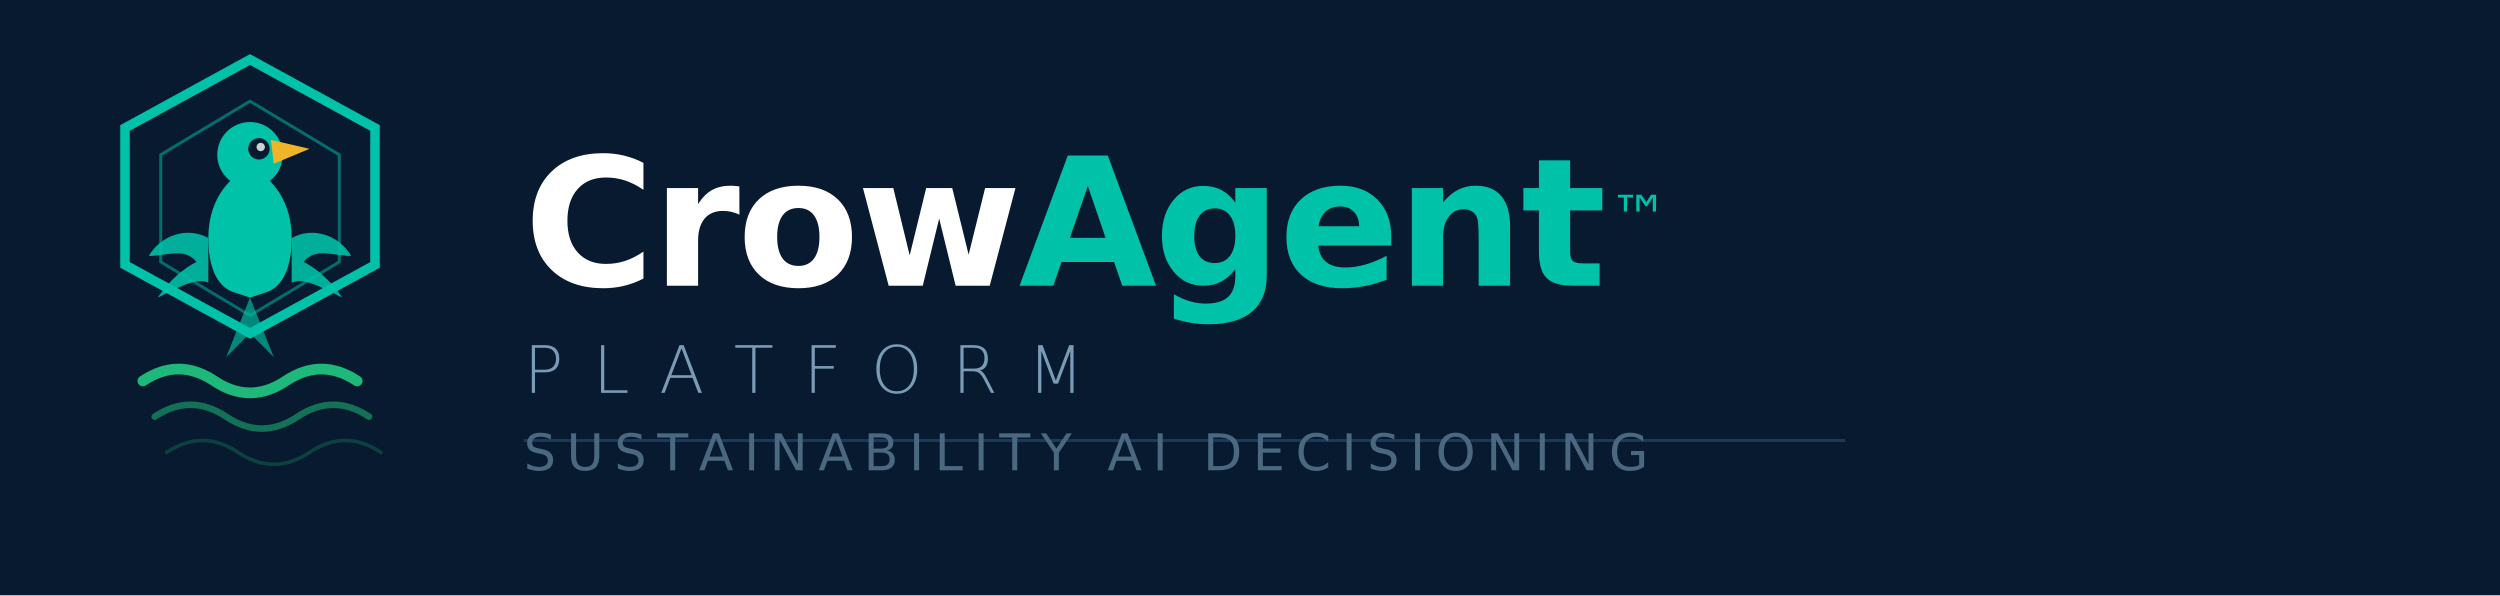
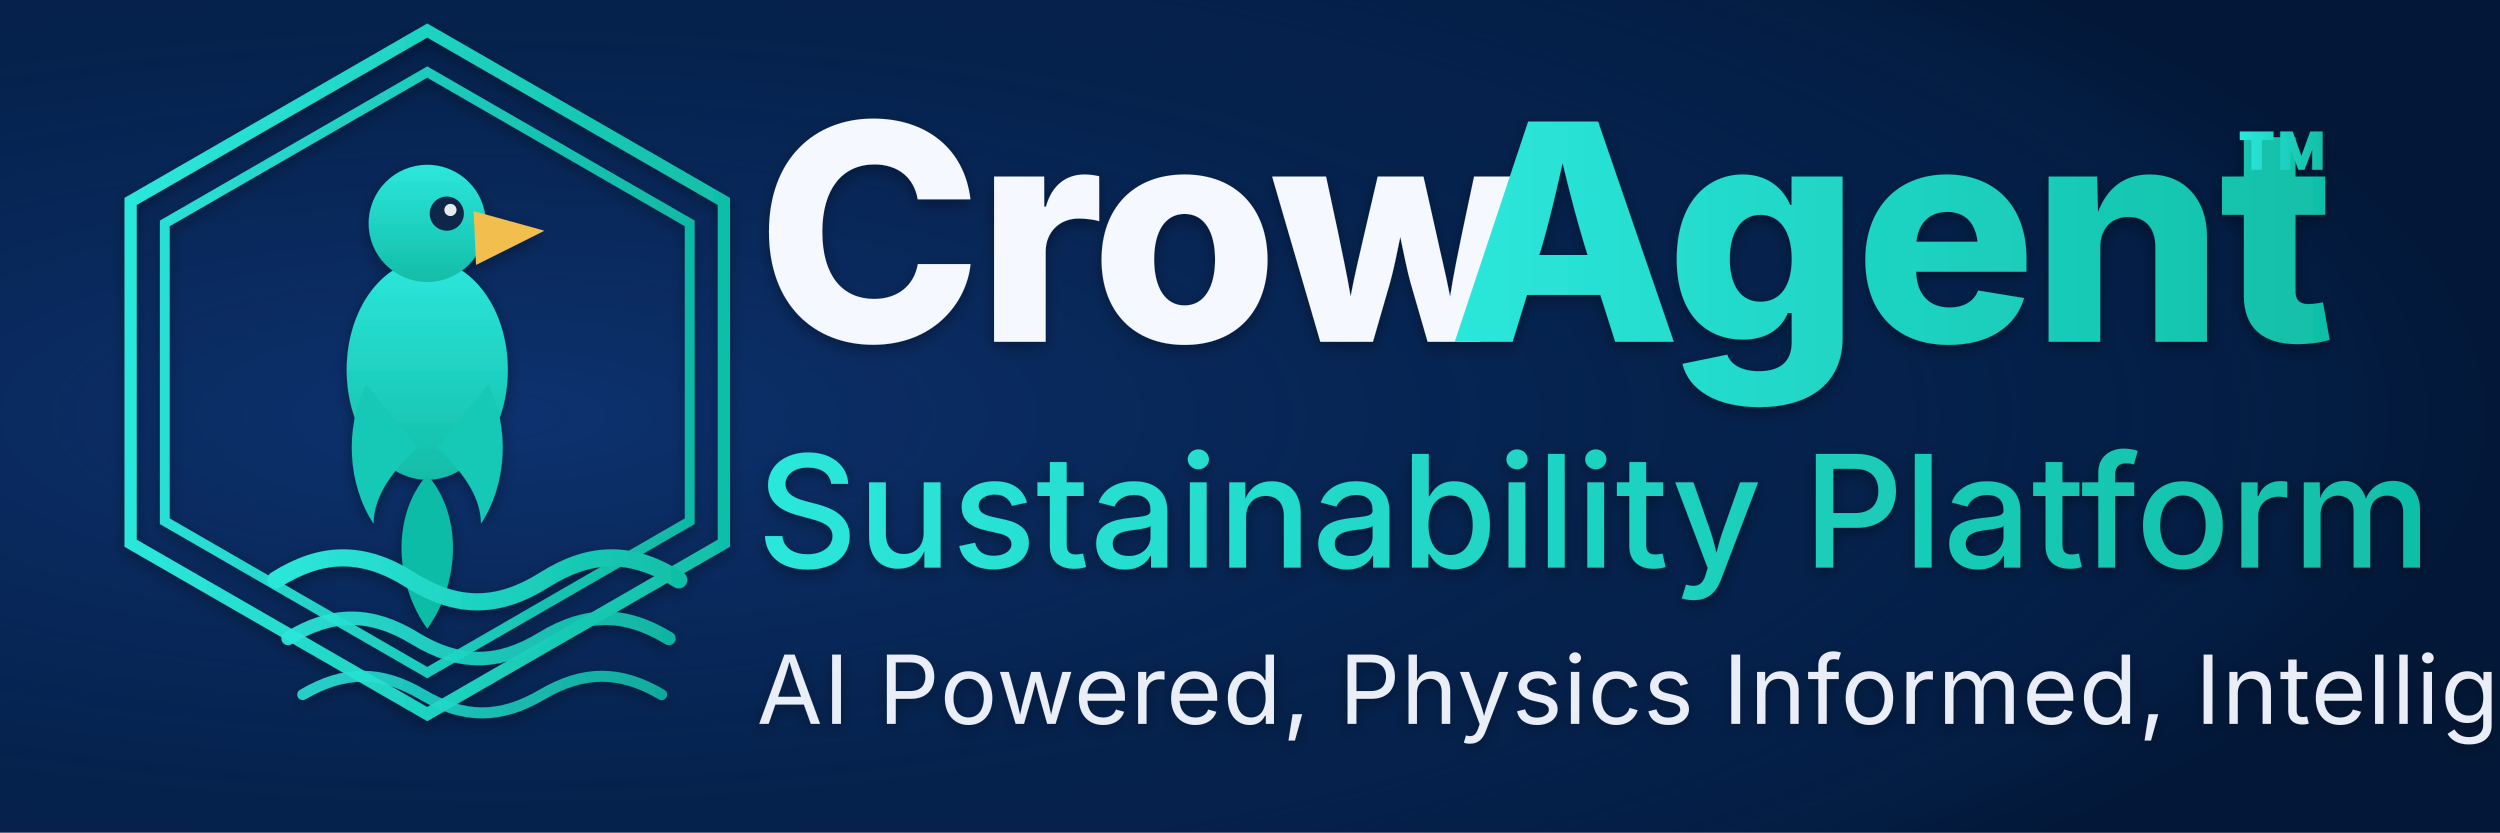
- <svg xmlns="http://www.w3.org/2000/svg" viewBox="0 0 420 100" width="420" height="100" role="img" aria-label="CrowAgent Platform logo">
-   <rect width="420" height="100" fill="#071A2F" rx="0" />
-   <g id="icon" transform="translate(6, 8)">
-     <polygon points="36,2 57,13.5 57,36.5 36,48 15,36.5 15,13.5" fill="none" stroke="#00C2A8" stroke-width="1.6" />
-     <polygon points="36,9 51,18 51,36 36,45 21,36 21,18" fill="#071A2F" stroke="#00C2A8" stroke-width="0.5" opacity="0.5" />
-     <path d="M29,32 C29,26 32,22 36,20 C40,22 43,26 43,32              C43,37 41.5,40 39,41 L36,42 L33,41              C30.5,40 29,37 29,32 Z" fill="#00C2A8" />
-     <path d="M29,32 C25.5,30 21,31.5 19,35              C22,35 25,33.5 27,36              C25,37 22.5,39 20.5,42              C23.5,40.5 27,38.5 29,39.5 Z" fill="#00C2A8" opacity="0.88" />
-     <path d="M43,32 C46.5,30 51,31.5 53,35              C50,35 47,33.5 45,36              C47,37 49.5,39 51.5,42              C48.5,40.5 45,38.5 43,39.5 Z" fill="#00C2A8" opacity="0.88" />
-     <circle cx="36" cy="18" r="5.5" fill="#00C2A8" />
-     <path d="M39.5,15.5 L46,17 L40,19.5 Z" fill="#F0B429" />
-     <circle cx="37.5" cy="17" r="1.8" fill="#071A2F" />
-     <circle cx="37.8" cy="16.7" r="0.7" fill="#FFFFFF" opacity="0.8" />
-     <path d="M36,42 L32,52 L36,48 L40,52 Z" fill="#00C2A8" opacity="0.65" />
-     <path d="M18,56 Q24,52 30,56 Q36,60 42,56 Q48,52 54,56" fill="none" stroke="#1DB87A" stroke-width="1.8" stroke-linecap="round" />
-     <path d="M20,62 Q26,58 32,62 Q38,66 44,62 Q50,58 56,62" fill="none" stroke="#1DB87A" stroke-width="1.1" stroke-linecap="round" opacity="0.55" />
-     <path d="M22,68 Q28,64 34,68 Q40,72 46,68 Q52,64 58,68" fill="none" stroke="#1DB87A" stroke-width="0.6" stroke-linecap="round" opacity="0.25" />
+ <svg xmlns="http://www.w3.org/2000/svg" viewBox="0 0 2048 682" width="2048" height="682" role="img" aria-label="CrowAgent Platform logo">
+   <defs>
+     <radialGradient id="bgGlow" cx="20%" cy="50%" r="80%">
+       <stop offset="0%" stop-color="#123C86" stop-opacity="0.70" />
+       <stop offset="60%" stop-color="#062A63" stop-opacity="0.45" />
+       <stop offset="100%" stop-color="#031838" stop-opacity="1" />
+     </radialGradient>
+     <linearGradient id="tealGrad" x1="0%" y1="0%" x2="100%" y2="0%">
+       <stop offset="0%" stop-color="#2CE7DB" />
+       <stop offset="100%" stop-color="#11BFA8" />
+     </linearGradient>
+     <linearGradient id="birdGrad" x1="50%" y1="0%" x2="50%" y2="100%">
+       <stop offset="0%" stop-color="#2CE7DB" />
+       <stop offset="100%" stop-color="#13BDA8" />
+     </linearGradient>
+     <filter id="softShadow" x="-20%" y="-20%" width="140%" height="140%">
+       <feDropShadow dx="0" dy="4" stdDeviation="6" flood-color="#000" flood-opacity="0.35" />
+     </filter>
+   </defs>
+   <rect width="2048" height="682" fill="#041B3A" />
+   <rect width="2048" height="682" fill="url(#bgGlow)" />
+   <g transform="translate(110, 25)" filter="url(#softShadow)">
+     <polygon points="240,0 483,140 483,420 240,560 -3,420 -3,140" fill="none" stroke="url(#tealGrad)" stroke-width="10" />
+     <polygon points="240,34 455,158 455,402 240,526 25,402 25,158" fill="none" stroke="url(#tealGrad)" stroke-width="8" opacity="0.95" />
+     <g transform="translate(0, 8)">
+       <ellipse cx="240" cy="270" rx="66" ry="90" fill="url(#birdGrad)" />
+       <circle cx="240" cy="150" r="48" fill="url(#birdGrad)" />
+       <path d="M278 140 L336 156 L280 184 Z" fill="#F2BE4E" />
+       <circle cx="256" cy="142" r="14" fill="#08284A" />
+       <circle cx="259" cy="139" r="5" fill="#FFFFFF" opacity="0.9" />
+       <path d="M190 282 C172 318 175 364 196 396 C196 372 214 350 232 334 Z" fill="#16C9B7" />
+       <path d="M290 282 C308 318 305 364 284 396 C284 372 266 350 248 334 Z" fill="#16C9B7" />
+       <path d="M240 356 C210 390 214 446 240 482 C266 446 270 390 240 356 Z" fill="#11BCA7" />
+       <path d="M116 442 C154 418 188 418 226 442 C264 466 298 466 336 442 C374 418 408 418 446 442" fill="none" stroke="url(#tealGrad)" stroke-width="14" stroke-linecap="round" />
+       <path d="M126 490 C162 468 194 468 230 490 C266 512 298 512 334 490 C370 468 402 468 438 490" fill="none" stroke="url(#tealGrad)" stroke-width="11" stroke-linecap="round" opacity="0.92" />
+       <path d="M138 536 C172 516 202 516 236 536 C270 556 300 556 334 536 C368 516 398 516 432 536" fill="none" stroke="url(#tealGrad)" stroke-width="9" stroke-linecap="round" opacity="0.86" />
+     </g>
  </g>
-   <path d="M108.098 46.799Q106.545 47.604 104.86 48.015Q103.176 48.425 101.345 48.425Q95.881 48.425 92.688 45.371Q89.494 42.316 89.494 37.087Q89.494 31.843 92.688 28.789Q95.881 25.734 101.345 25.734Q103.176 25.734 104.86 26.145Q106.545 26.555 108.098 27.36V31.887Q106.53 30.817 105.007 30.319Q103.483 29.821 101.799 29.821Q98.781 29.821 97.053 31.755Q95.324 33.688 95.324 37.087Q95.324 40.471 97.053 42.404Q98.781 44.338 101.799 44.338Q103.483 44.338 105.007 43.84Q106.53 43.342 108.098 42.272Z M124.224 36.062Q123.535 35.739 122.854 35.585Q122.173 35.432 121.484 35.432Q119.463 35.432 118.372 36.728Q117.28 38.024 117.28 40.441V48.0H112.036V31.594H117.28V34.289Q118.291 32.678 119.602 31.938Q120.913 31.198 122.744 31.198Q123.008 31.198 123.315 31.22Q123.623 31.242 124.209 31.315Z M134.139 34.948Q132.396 34.948 131.48 36.201Q130.564 37.453 130.564 39.812Q130.564 42.17 131.48 43.422Q132.396 44.675 134.139 44.675Q135.853 44.675 136.761 43.422Q137.669 42.17 137.669 39.812Q137.669 37.453 136.761 36.201Q135.853 34.948 134.139 34.948ZM134.139 31.198Q138.372 31.198 140.752 33.483Q143.133 35.769 143.133 39.812Q143.133 43.854 140.752 46.14Q138.372 48.425 134.139 48.425Q129.891 48.425 127.496 46.14Q125.101 43.854 125.101 39.812Q125.101 35.769 127.496 33.483Q129.891 31.198 134.139 31.198Z M144.977 31.594H150.074L152.828 42.902L155.597 31.594H159.977L162.73 42.785L165.499 31.594H170.597L166.275 48.0H160.548L157.779 36.721L155.025 48.0H149.298Z" fill="#FFFFFF" />
-   <path d="M187.162 44.016H178.344L176.952 48.0H171.283L179.384 26.13H186.107L194.208 48.0H188.539ZM179.75 39.958H185.741L182.753 31.257Z M207.536 45.217Q206.452 46.652 205.148 47.326Q203.845 48.0 202.131 48.0Q199.128 48.0 197.165 45.634Q195.202 43.269 195.202 39.606Q195.202 35.93 197.165 33.579Q199.128 31.228 202.131 31.228Q203.845 31.228 205.148 31.901Q206.452 32.575 207.536 34.025V31.594H212.81V46.345Q212.81 50.3 210.312 52.387Q207.814 54.475 203.068 54.475Q201.53 54.475 200.095 54.24Q198.659 54.006 197.209 53.522V49.436Q198.586 50.227 199.904 50.615Q201.223 51.003 202.556 51.003Q205.134 51.003 206.335 49.875Q207.536 48.747 207.536 46.345ZM204.079 35.007Q202.453 35.007 201.545 36.208Q200.637 37.409 200.637 39.606Q200.637 41.862 201.516 43.027Q202.395 44.191 204.079 44.191Q205.72 44.191 206.628 42.99Q207.536 41.789 207.536 39.606Q207.536 37.409 206.628 36.208Q205.72 35.007 204.079 35.007Z M233.726 39.753V41.247H221.465Q221.655 43.093 222.798 44.016Q223.94 44.938 225.991 44.938Q227.646 44.938 229.382 44.448Q231.118 43.957 232.949 42.961V47.004Q231.089 47.707 229.229 48.066Q227.368 48.425 225.508 48.425Q221.055 48.425 218.586 46.162Q216.118 43.898 216.118 39.812Q216.118 35.798 218.542 33.498Q220.967 31.198 225.215 31.198Q229.082 31.198 231.404 33.527Q233.726 35.856 233.726 39.753ZM228.335 38.01Q228.335 36.516 227.463 35.6Q226.592 34.685 225.186 34.685Q223.662 34.685 222.71 35.542Q221.758 36.398 221.523 38.01Z M253.689 38.01V48.0H248.416V46.374V40.354Q248.416 38.229 248.321 37.424Q248.226 36.618 247.991 36.237Q247.684 35.725 247.156 35.439Q246.629 35.153 245.955 35.153Q244.314 35.153 243.377 36.42Q242.439 37.688 242.439 39.929V48.0H237.195V31.594H242.439V33.996Q243.626 32.561 244.959 31.879Q246.292 31.198 247.903 31.198Q250.745 31.198 252.217 32.941Q253.689 34.685 253.689 38.01Z M263.78 26.936V31.594H269.186V35.344H263.78V42.302Q263.78 43.444 264.234 43.847Q264.688 44.25 266.036 44.25H268.731V48.0H264.234Q261.129 48.0 259.833 46.704Q258.536 45.407 258.536 42.302V35.344H255.929V31.594H258.536V26.936Z" fill="#00C2A8" />
-   <path d="M275.735 32.71 276.585 33.96 277.386 32.71H278.216V35.532H277.664V33.169L276.712 34.648H276.443L275.452 33.169V35.532H274.896V32.71ZM274.344 32.71V33.169H273.353V35.532H272.796V33.169H271.814V32.71Z" fill="#00C2A8" />
-   <line x1="88" y1="74" x2="310" y2="74" stroke="#1A3A5C" stroke-width="0.5" />
-   <path d="M89.88 58.427V62.111H91.529Q92.426 62.111 92.915 61.633Q93.409 61.155 93.409 60.264Q93.409 59.388 92.915 58.905Q92.426 58.427 91.529 58.427ZM89.343 57.981H91.529Q92.727 57.981 93.344 58.561Q93.957 59.141 93.957 60.264Q93.957 61.392 93.344 61.972Q92.727 62.552 91.529 62.552H89.88V66.0H89.343Z M100.976 57.981H101.513V65.56H105.418V66.0H100.976Z M114.495 58.523 112.776 63.035H116.187ZM114.151 57.981H114.854L117.921 66.0H117.309L116.353 63.481H112.609L111.659 66.0H111.089Z M123.528 57.981H129.764V58.421H126.917V66.0H126.375V58.421H123.528Z M136.349 57.981H140.415V58.427H136.891V61.504H140.071V61.939H136.891V66.0H136.349Z M148.573 59.259Q147.799 60.264 147.799 61.999Q147.799 63.723 148.573 64.727Q149.352 65.731 150.667 65.731Q151.983 65.731 152.757 64.727Q153.525 63.723 153.525 61.999Q153.525 60.264 152.757 59.259Q151.983 58.255 150.667 58.255Q149.352 58.255 148.573 59.259ZM150.667 57.836Q152.225 57.836 153.16 58.964Q154.094 60.097 154.094 61.999Q154.094 63.895 153.16 65.022Q152.225 66.156 150.667 66.156Q149.104 66.156 148.165 65.028Q147.23 63.9 147.23 61.999Q147.23 60.097 148.165 58.964Q149.104 57.836 150.667 57.836Z M164.648 62.24Q164.981 62.358 165.292 62.745Q165.513 63.024 165.921 63.809L167.043 66.0H166.469L165.325 63.798Q164.879 62.933 164.471 62.654Q164.052 62.375 163.337 62.375H161.882V66.0H161.345V57.981H163.52Q164.75 57.981 165.357 58.556Q165.964 59.13 165.964 60.291Q165.964 61.037 165.647 61.547Q165.346 62.047 164.648 62.24ZM161.882 58.421V61.929H163.654Q164.514 61.929 164.954 61.483Q165.395 61.037 165.395 60.167Q165.395 59.302 164.954 58.862Q164.514 58.421 163.654 58.421Z M174.401 57.981H175.148L177.377 63.927L179.617 57.981H180.358V66.0H179.81V58.958L177.748 64.458H177.006L174.949 58.958V66.0H174.401Z" fill="#7A9BB5" />
-   <path d="M92.549 73.007V73.824Q92.072 73.596 91.648 73.484Q91.225 73.372 90.831 73.372Q90.146 73.372 89.774 73.638Q89.403 73.903 89.403 74.393Q89.403 74.804 89.65 75.014Q89.897 75.223 90.586 75.352L91.092 75.456Q92.03 75.634 92.476 76.084Q92.922 76.535 92.922 77.29Q92.922 78.191 92.318 78.656Q91.715 79.12 90.548 79.12Q90.108 79.12 89.612 79.021Q89.116 78.921 88.585 78.726V77.863Q89.096 78.149 89.585 78.294Q90.075 78.44 90.548 78.44Q91.266 78.44 91.656 78.157Q92.047 77.875 92.047 77.352Q92.047 76.896 91.766 76.638Q91.486 76.381 90.847 76.252L90.337 76.153Q89.399 75.966 88.979 75.568Q88.56 75.169 88.56 74.459Q88.56 73.638 89.139 73.165Q89.718 72.691 90.735 72.691Q91.171 72.691 91.623 72.77Q92.076 72.849 92.549 73.007Z M95.934 72.803H96.777V76.568Q96.777 77.564 97.138 78.002Q97.499 78.44 98.308 78.44Q99.113 78.44 99.475 78.002Q99.836 77.564 99.836 76.568V72.803H100.678V76.672Q100.678 77.884 100.078 78.502Q99.479 79.12 98.308 79.12Q97.134 79.12 96.534 78.502Q95.934 77.884 95.934 76.672Z M107.766 73.007V73.824Q107.288 73.596 106.865 73.484Q106.442 73.372 106.048 73.372Q105.363 73.372 104.991 73.638Q104.62 73.903 104.62 74.393Q104.62 74.804 104.867 75.014Q105.114 75.223 105.803 75.352L106.309 75.456Q107.247 75.634 107.693 76.084Q108.139 76.535 108.139 77.29Q108.139 78.191 107.535 78.656Q106.932 79.12 105.765 79.12Q105.325 79.12 104.829 79.021Q104.333 78.921 103.802 78.726V77.863Q104.313 78.149 104.802 78.294Q105.292 78.44 105.765 78.44Q106.483 78.44 106.873 78.157Q107.264 77.875 107.264 77.352Q107.264 76.896 106.983 76.638Q106.703 76.381 106.064 76.252L105.554 76.153Q104.616 75.966 104.196 75.568Q103.777 75.169 103.777 74.459Q103.777 73.638 104.356 73.165Q104.935 72.691 105.952 72.691Q106.388 72.691 106.84 72.77Q107.293 72.849 107.766 73.007Z M110.388 72.803H115.629V73.509H113.43V79.0H112.587V73.509H110.388Z M120.31 73.629 119.173 76.713H121.451ZM119.837 72.803H120.787L123.149 79.0H122.277L121.713 77.41H118.919L118.355 79.0H117.471Z M125.854 72.803H126.692V79.0H125.854Z M130.16 72.803H131.289L134.037 77.987V72.803H134.85V79.0H133.721L130.974 73.816V79.0H130.16Z M140.39 73.629 139.253 76.713H141.531ZM139.917 72.803H140.867L143.229 79.0H142.357L141.793 77.41H138.999L138.435 79.0H137.551Z M146.772 76.041V78.311H148.117Q148.793 78.311 149.119 78.031Q149.445 77.751 149.445 77.174Q149.445 76.593 149.119 76.317Q148.793 76.041 148.117 76.041ZM146.772 73.492V75.36H148.013Q148.627 75.36 148.928 75.13Q149.229 74.899 149.229 74.426Q149.229 73.957 148.928 73.725Q148.627 73.492 148.013 73.492ZM145.933 72.803H148.075Q149.034 72.803 149.553 73.202Q150.071 73.6 150.071 74.335Q150.071 74.904 149.806 75.24Q149.54 75.576 149.025 75.659Q149.644 75.792 149.986 76.213Q150.329 76.634 150.329 77.265Q150.329 78.095 149.764 78.548Q149.2 79.0 148.158 79.0H145.933Z M153.565 72.803H154.403V79.0H153.565Z M157.872 72.803H158.71V78.294H161.727V79.0H157.872Z M164.407 72.803H165.246V79.0H164.407Z M167.855 72.803H173.097V73.509H170.897V79.0H170.055V73.509H167.855Z M174.855 72.803H175.756L177.474 75.352L179.18 72.803H180.081L177.889 76.049V79.0H177.047V76.049Z M188.949 73.629 187.812 76.713H190.091ZM188.476 72.803H189.427L191.788 79.0H190.917L190.352 77.41H187.559L186.995 79.0H186.11Z M194.493 72.803H195.331V79.0H194.493Z M203.818 73.492V78.311H204.831Q206.113 78.311 206.709 77.73Q207.305 77.149 207.305 75.896Q207.305 74.65 206.709 74.071Q206.113 73.492 204.831 73.492ZM202.98 72.803H204.702Q206.504 72.803 207.346 73.553Q208.189 74.302 208.189 75.896Q208.189 77.498 207.342 78.249Q206.495 79.0 204.702 79.0H202.98Z M211.325 72.803H215.243V73.509H212.163V75.344H215.114V76.049H212.163V78.294H215.318V79.0H211.325Z M223.136 73.281V74.165Q222.712 73.771 222.233 73.575Q221.754 73.38 221.214 73.38Q220.152 73.38 219.587 74.03Q219.023 74.679 219.023 75.908Q219.023 77.132 219.587 77.782Q220.152 78.431 221.214 78.431Q221.754 78.431 222.233 78.236Q222.712 78.041 223.136 77.647V78.523Q222.696 78.822 222.204 78.971Q221.712 79.12 221.164 79.12Q219.757 79.12 218.948 78.259Q218.139 77.398 218.139 75.908Q218.139 74.414 218.948 73.553Q219.757 72.691 221.164 72.691Q221.72 72.691 222.212 72.839Q222.704 72.986 223.136 73.281Z M226.231 72.803H227.069V79.0H226.231Z M234.252 73.007V73.824Q233.775 73.596 233.351 73.484Q232.928 73.372 232.534 73.372Q231.849 73.372 231.478 73.638Q231.106 73.903 231.106 74.393Q231.106 74.804 231.353 75.014Q231.6 75.223 232.289 75.352L232.795 75.456Q233.733 75.634 234.179 76.084Q234.626 76.535 234.626 77.29Q234.626 78.191 234.022 78.656Q233.418 79.12 232.252 79.12Q231.812 79.12 231.316 79.021Q230.82 78.921 230.288 78.726V77.863Q230.799 78.149 231.289 78.294Q231.778 78.44 232.252 78.44Q232.97 78.44 233.36 78.157Q233.75 77.875 233.75 77.352Q233.75 76.896 233.47 76.638Q233.19 76.381 232.55 76.252L232.04 76.153Q231.102 75.966 230.683 75.568Q230.264 75.169 230.264 74.459Q230.264 73.638 230.843 73.165Q231.422 72.691 232.438 72.691Q232.874 72.691 233.327 72.77Q233.779 72.849 234.252 73.007Z M237.733 72.803H238.571V79.0H237.733Z M244.555 73.372Q243.642 73.372 243.104 74.053Q242.567 74.733 242.567 75.908Q242.567 77.078 243.104 77.759Q243.642 78.44 244.555 78.44Q245.468 78.44 246.001 77.759Q246.535 77.078 246.535 75.908Q246.535 74.733 246.001 74.053Q245.468 73.372 244.555 73.372ZM244.555 72.691Q245.858 72.691 246.638 73.565Q247.419 74.439 247.419 75.908Q247.419 77.373 246.638 78.247Q245.858 79.12 244.555 79.12Q243.248 79.12 242.465 78.249Q241.683 77.377 241.683 75.908Q241.683 74.439 242.465 73.565Q243.248 72.691 244.555 72.691Z M250.53 72.803H251.659L254.407 77.987V72.803H255.22V79.0H254.091L251.344 73.816V79.0H250.53Z M258.689 72.803H259.527V79.0H258.689Z M262.995 72.803H264.124L266.872 77.987V72.803H267.685V79.0H266.557L263.809 73.816V79.0H262.995Z M275.379 78.116V76.452H274.009V75.763H276.209V78.423Q275.723 78.768 275.138 78.944Q274.553 79.12 273.889 79.12Q272.436 79.12 271.617 78.272Q270.797 77.423 270.797 75.908Q270.797 74.389 271.617 73.54Q272.436 72.691 273.889 72.691Q274.495 72.691 275.041 72.841Q275.587 72.99 276.047 73.281V74.173Q275.582 73.779 275.059 73.58Q274.536 73.38 273.96 73.38Q272.822 73.38 272.252 74.015Q271.681 74.65 271.681 75.908Q271.681 77.161 272.252 77.796Q272.822 78.431 273.96 78.431Q274.404 78.431 274.752 78.355Q275.101 78.278 275.379 78.116Z" fill="#4A6880" />
+   <g transform="translate(620 155)" font-family="Inter, Segoe UI, Arial, sans-serif" filter="url(#softShadow)">
+     <text x="0" y="125" font-size="248" font-weight="800" fill="#F5F8FF" letter-spacing="-4">Crow</text>
+     <text x="566" y="125" font-size="248" font-weight="800" fill="url(#tealGrad)" letter-spacing="-4">Agent</text>
+     <text x="1210" y="40" font-size="120" font-weight="800" fill="url(#tealGrad)">™</text>
+     <text x="0" y="310" font-size="128" font-weight="500" fill="url(#tealGrad)">Sustainability Platform</text>
+     <text x="0" y="438" font-size="78" font-weight="400" fill="#F5F8FF" opacity="0.95" letter-spacing="1">
+       AI Powered, Physics Informed, Intelligent Decision
+     </text>
+   </g>
</svg>
